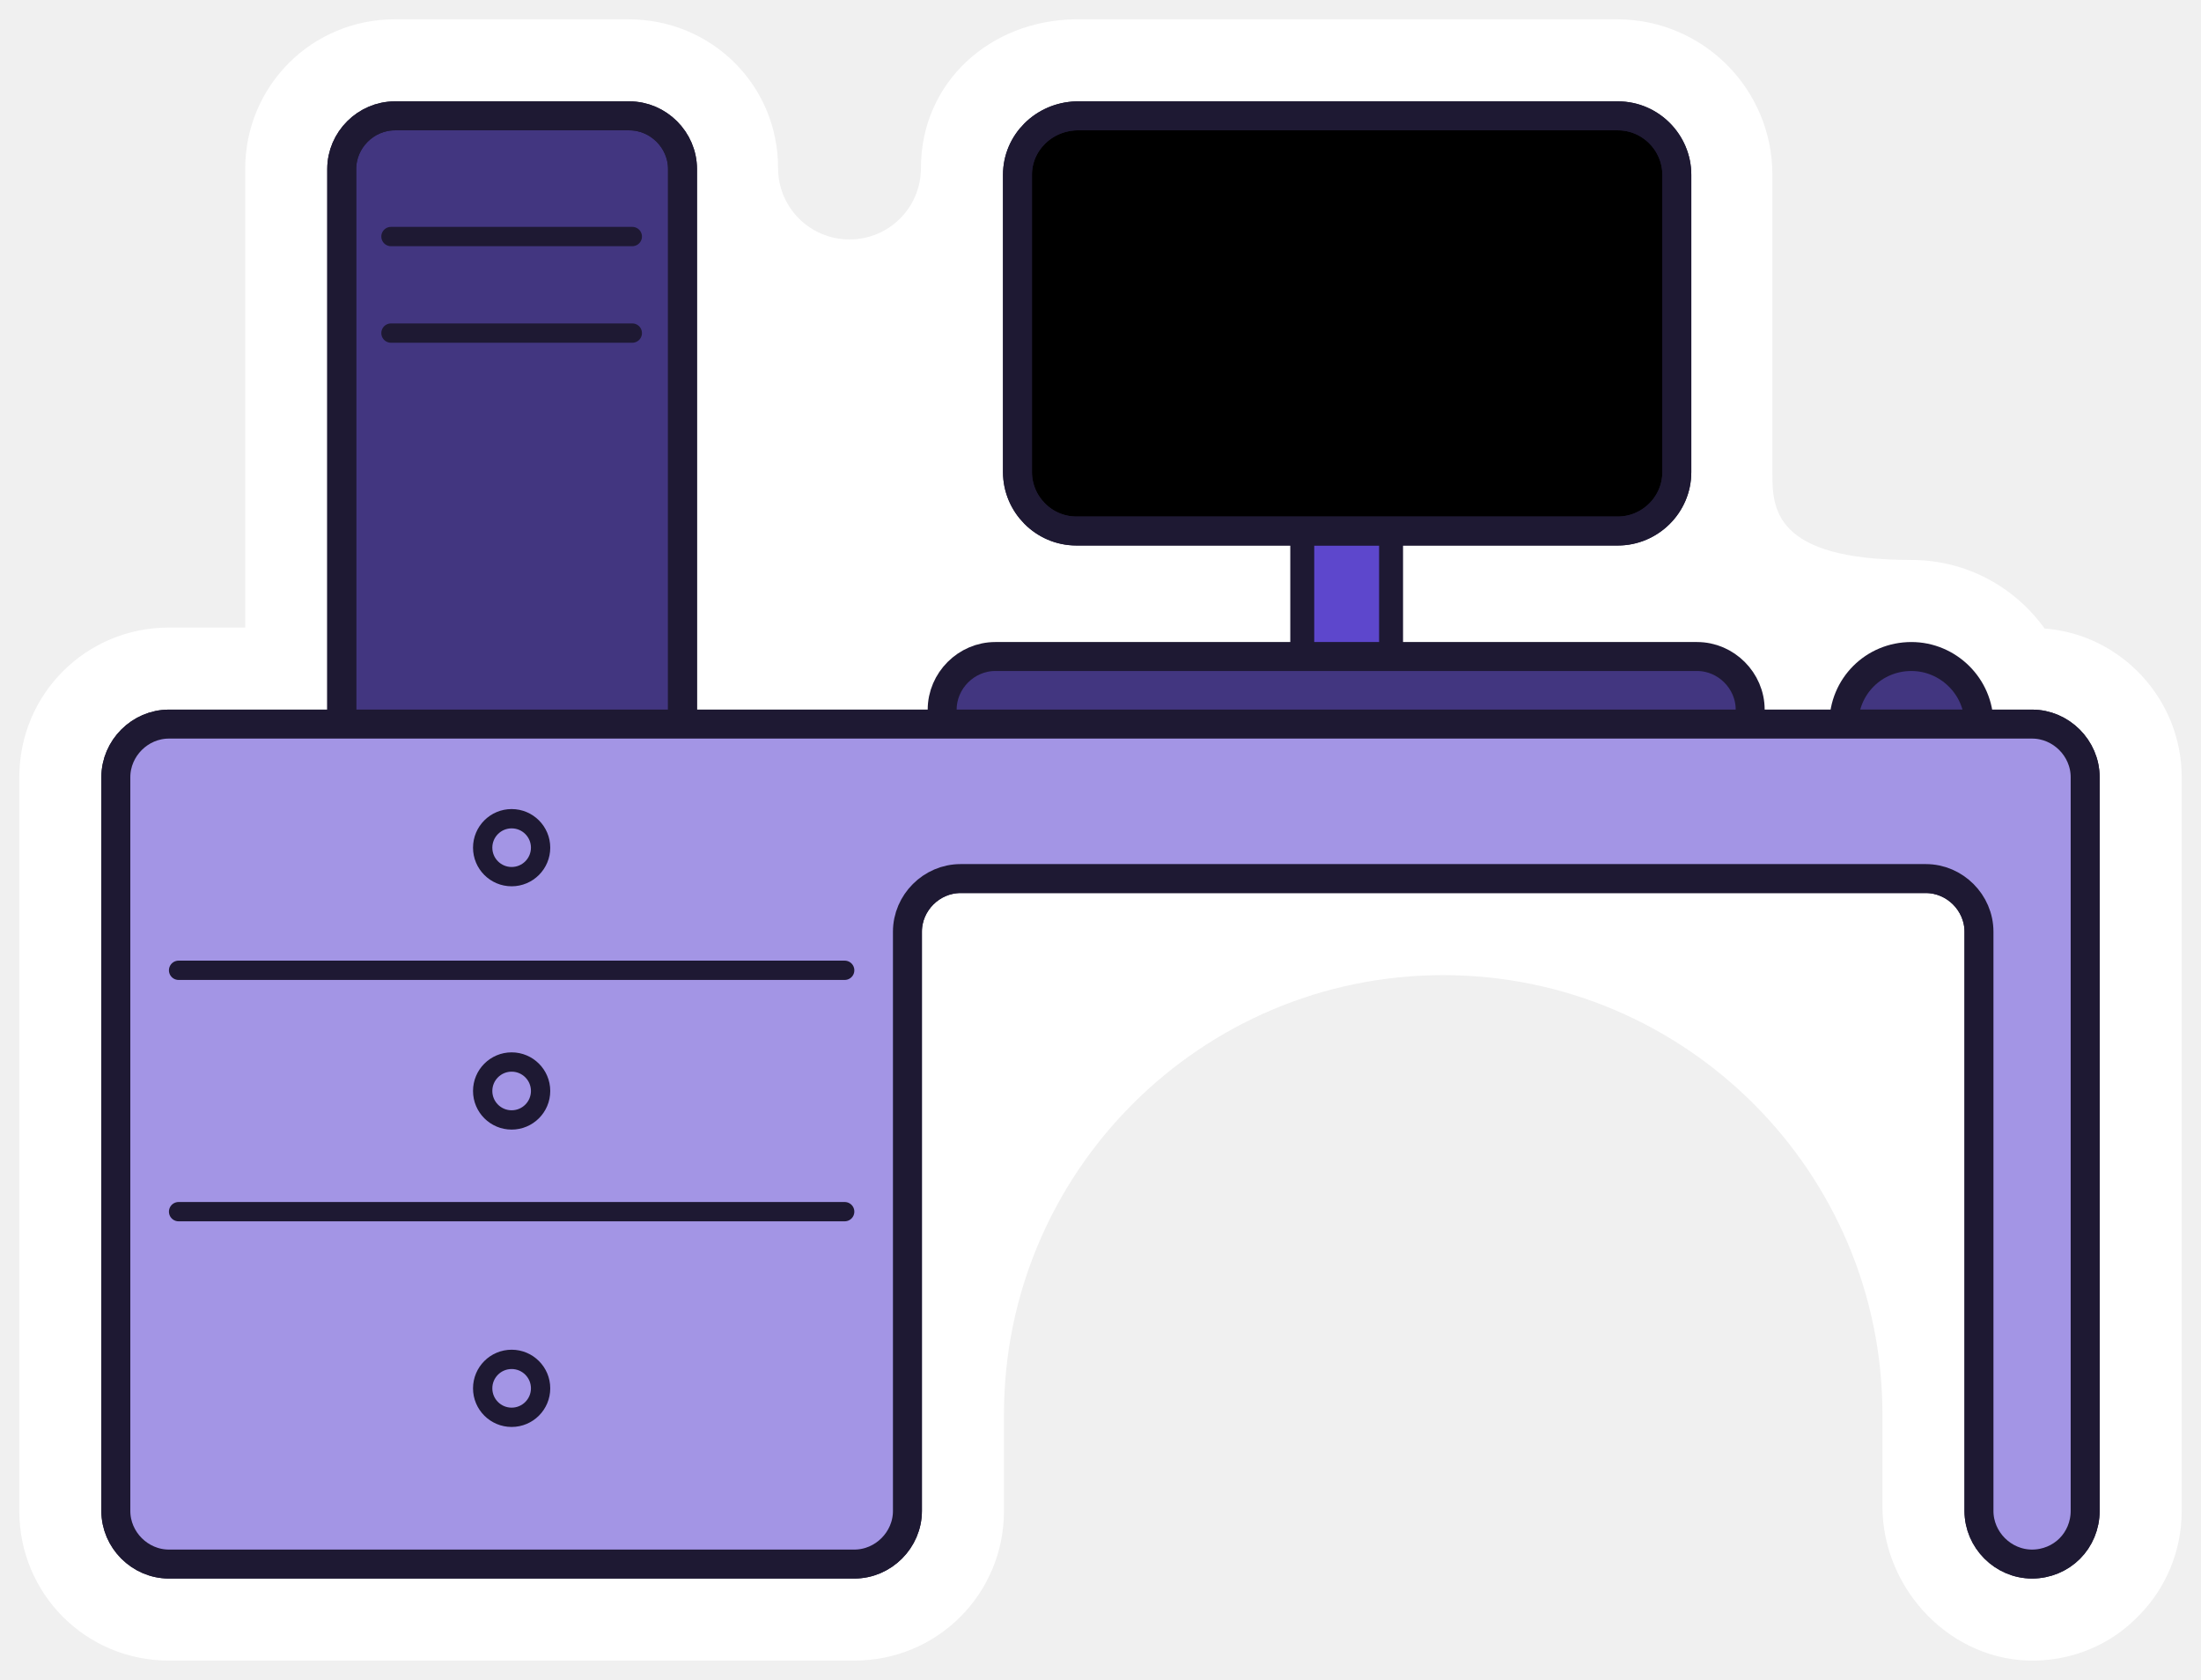
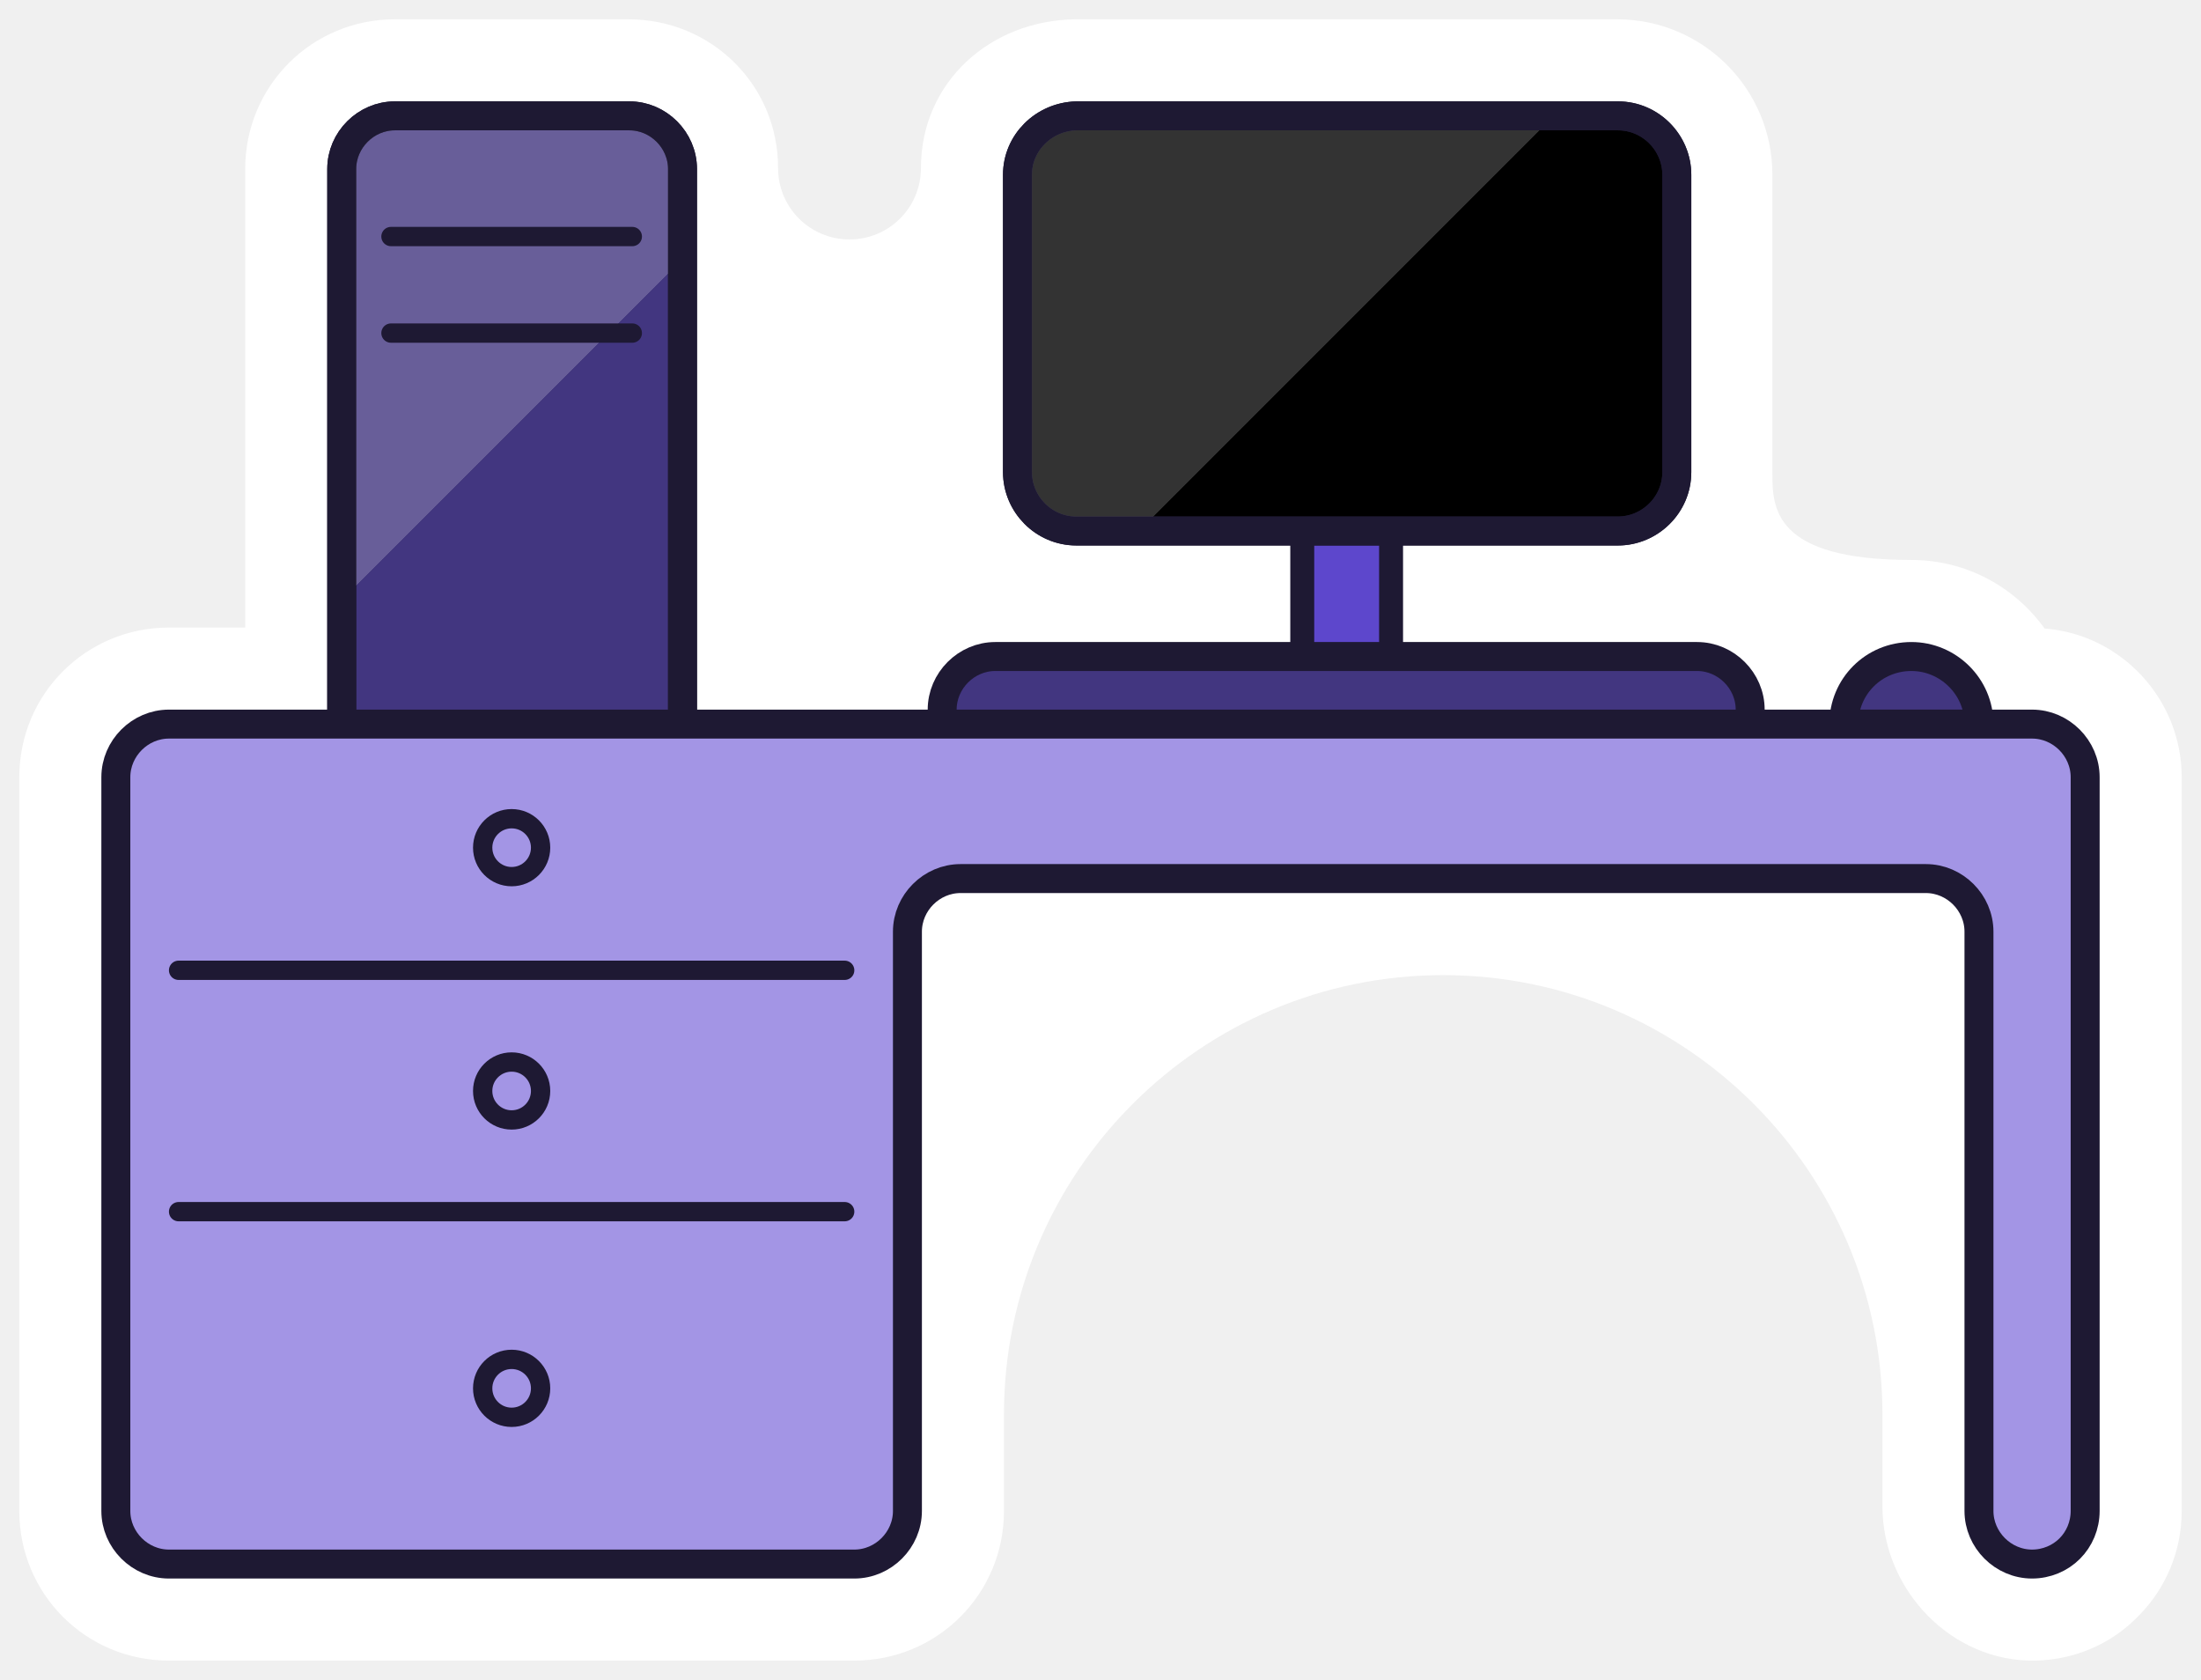
- <svg xmlns="http://www.w3.org/2000/svg" version="1.1" id="Layer_2" x="0px" y="0px" viewBox="0 0 228 174" style="enable-background:new 0 0 228 174;" xml:space="preserve">
+ <svg xmlns="http://www.w3.org/2000/svg" version="1.1" x="0px" y="0px" viewBox="0 0 228 174" style="enable-background:new 0 0 228 174;" xml:space="preserve">
  <style type="text/css">
- 		.st0{fill:#FFFFFF;stroke:#FFFFFF;stroke-miterlimit:10;}
- 		.st1{fill:#7B6AD4;stroke:#1E1933;stroke-width:3;stroke-miterlimit:10;}
- 		.st2{fill:none;stroke:#A395E5;stroke-width:2;stroke-linecap:round;stroke-miterlimit:10;}
- 		.st3{fill:none;stroke:#A395E5;stroke-width:3;stroke-linecap:round;stroke-miterlimit:10;}
- 		.st4{stroke:#1E1933;stroke-width:2;stroke-miterlimit:10;}
- 		.st5{fill:#FFFFFF;}
- 		.st6{fill:#423680;stroke:#1E1933;stroke-width:3;stroke-miterlimit:10;}
- 		.st7{fill:none;stroke:#1E1933;stroke-width:3;stroke-miterlimit:10;}
- 		.st8{fill:none;stroke:#7B6AD4;stroke-width:3;stroke-linecap:round;stroke-miterlimit:10;}
- 		.st9{stroke:#1E1933;stroke-width:3;stroke-miterlimit:10;}
- 		.st10{fill:none;stroke:#7B6AD4;stroke-width:2;stroke-linecap:round;stroke-miterlimit:10;}
- 		.st11{fill:#5D47CC;stroke:#1E1933;stroke-width:2.48;stroke-miterlimit:10;}
- 		.st12{fill:none;stroke:#1E1933;stroke-width:2;stroke-linecap:round;stroke-miterlimit:10;}
- 		.st13{fill:#A395E5;stroke:#1E1933;stroke-width:3;stroke-miterlimit:10;}
- 		.st14{fill:#A395E5;stroke:#1E1933;stroke-width:2;stroke-miterlimit:10;}
- 		.st15{fill:none;stroke:#1E1933;stroke-width:3;stroke-linecap:round;stroke-miterlimit:10;}
- 		.st16{fill:#5544AB;stroke:#1E1933;stroke-width:3;stroke-miterlimit:10;}
- 		.st17{fill:#7B6AD4;stroke:#1E1933;stroke-width:3;stroke-linecap:round;stroke-miterlimit:10;}
- 		.st18{fill:none;stroke:#423680;stroke-width:2;stroke-linecap:round;stroke-miterlimit:10;}
- 		.st19{fill:#49F254;}
- 		.st20{fill:#423680;}
+ 		.st0d{fill:#FFFFFF;stroke:#FFFFFF;stroke-miterlimit:10;}
+ 		.st1d{fill:#7B6AD4;stroke:#1E1933;stroke-width:3;stroke-miterlimit:10;}
+ 		.st2d{fill:none;stroke:#A395E5;stroke-width:2;stroke-linecap:round;stroke-miterlimit:10;}
+ 		.st3d{fill:none;stroke:#A395E5;stroke-width:3;stroke-linecap:round;stroke-miterlimit:10;}
+ 		.st4d{stroke:#1E1933;stroke-width:2;stroke-miterlimit:10;}
+ 		.st5d{fill:url(#Overlay_1_);stroke:#1E1933;stroke-width:2;stroke-miterlimit:10;}
+ 		.st6d{fill:#FFFFFF;}
+ 		.st7d{fill:#423680;stroke:#1E1933;stroke-width:3;stroke-miterlimit:10;}
+ 		.st8d{fill:url(#OVERLAY_2_);stroke:#1E1933;stroke-width:3;stroke-miterlimit:10;}
+ 		.st9d{fill:none;stroke:#7B6AD4;stroke-width:3;stroke-linecap:round;stroke-miterlimit:10;}
+ 		.st10d{stroke:#1E1933;stroke-width:3;stroke-miterlimit:10;}
+ 		.st11d{fill:url(#OVERLAY_6_);stroke:#1E1933;stroke-width:3;stroke-miterlimit:10;}
+ 		.st12d{fill:url(#OVERLAY_7_);stroke:#1E1933;stroke-width:3;stroke-miterlimit:10;}
+ 		.st13d{fill:none;stroke:#7B6AD4;stroke-width:2;stroke-linecap:round;stroke-miterlimit:10;}
+ 		.st14d{fill:#5D47CC;stroke:#1E1933;stroke-width:2.48;stroke-miterlimit:10;}
+ 		.st15d{fill:url(#OVERLAY_8_);stroke:#1E1933;stroke-width:3;stroke-miterlimit:10;}
+ 		.st16d{fill:none;stroke:#1E1933;stroke-width:2;stroke-linecap:round;stroke-miterlimit:10;}
+ 		.st17d{fill:url(#OVERLAY_12_);stroke:#1E1933;stroke-width:3;stroke-miterlimit:10;}
+ 		.st18d{fill:#A395E5;stroke:#1E1933;stroke-width:3;stroke-miterlimit:10;}
+ 		.st19d{fill:#A395E5;stroke:#1E1933;stroke-width:2;stroke-miterlimit:10;}
+ 		.st20d{fill:none;stroke:#1E1933;stroke-width:3;stroke-linecap:round;stroke-miterlimit:10;}
+ 		.st21d{fill:#5D47CC;stroke:#1E1933;stroke-width:3;stroke-miterlimit:10;}
+ 		.st22d{fill:#A395E5;stroke:#1E1933;stroke-width:3;stroke-linecap:round;stroke-miterlimit:10;}
+ 		.st23d{fill:url(#OVERLAY_13_);stroke:#1E1933;stroke-width:3;stroke-linecap:round;stroke-miterlimit:10;}
+ 		.st24d{fill:none;stroke:#423680;stroke-width:2;stroke-linecap:round;stroke-miterlimit:10;}
+ 		.st25d{fill:#49F254;}
+ 		.st26d{fill:#423680;}
+ 		.st27d{fill:url(#OVERLAY_14_);stroke:#1E1933;stroke-width:3;stroke-linecap:round;stroke-miterlimit:10;}
+ 		.st28d{fill:url(#OVERLAY_15_);stroke:#1E1933;stroke-width:3;stroke-linecap:round;stroke-miterlimit:10;}
	</style>
  <g id="Desktop">
-     <path id="Sticker_1_" class="st5" d="M95.4,17.4c0,4.1-3.3,7.4-7.4,7.4s-7.4-3.3-7.4-7.4C80.6,8.8,73.7,2,65.1,2H40.9    c-8.6,0-15.5,6.9-15.5,15.5V65h-7.9C8.9,65,2,71.9,2,80.5v76c0,8.6,6.9,15.5,15.5,15.5h71c8.6,0,15.5-6.9,15.5-15.5v-10    c0-25.1,20.4-45.5,45.5-45.5h0c25.1,0,45.5,20.4,45.5,45.5l0,9.5c0,8.7,7.2,16.2,15.9,16c4-0.1,7.8-1.7,10.6-4.6    c2.9-2.9,4.5-6.8,4.5-10.9v-76c0-8.1-6.3-14.8-14.2-15.4c-3.1-4.3-8.1-7.1-13.8-7.1c-14.3,0-14.4-5.4-14.4-9V18.1    c0-8.9-7.2-16.1-16.1-16.1h-56.1C102.6,2.1,95.4,8.5,95.4,17.4z" />
-     <rect id="Stand" x="134.9" y="51.5" class="st11" width="9.2" height="20" />
-     <path id="Keyboard" class="st6" d="M97.6,75v-1.5c0-3,2.5-5.5,5.5-5.5h72.7c3,0,5.5,2.5,5.5,5.5V75" />
-     <path id="Mouse" class="st6" d="M205,75h-14c0-3.9,3.1-7,7-7C201.8,68,205,71.1,205,75z" />
+     <path id="Sticker_1_" class="st6d" d="M95.4,17.4c0,4.1-3.3,7.4-7.4,7.4s-7.4-3.3-7.4-7.4C80.6,8.8,73.7,2,65.1,2H40.9    c-8.6,0-15.5,6.9-15.5,15.5V65h-7.9C8.9,65,2,71.9,2,80.5v76c0,8.6,6.9,15.5,15.5,15.5h71c8.6,0,15.5-6.9,15.5-15.5v-10    c0-25.1,20.4-45.5,45.5-45.5h0c25.1,0,45.5,20.4,45.5,45.5l0,9.5c0,8.7,7.2,16.2,15.9,16c4-0.1,7.8-1.7,10.6-4.6    c2.9-2.9,4.5-6.8,4.5-10.9v-76c0-8.1-6.3-14.8-14.2-15.4c-3.1-4.3-8.1-7.1-13.8-7.1c-14.3,0-14.4-5.4-14.4-9V18.1    c0-8.9-7.2-16.1-16.1-16.1h-56.1C102.6,2.1,95.4,8.5,95.4,17.4z" />
+     <rect id="Stand" x="134.9" y="51.5" class="st14d" width="9.2" height="20" />
+     <path id="Keyboard" class="st7d" d="M97.6,75v-1.5c0-3,2.5-5.5,5.5-5.5h72.7c3,0,5.5,2.5,5.5,5.5V75" />
+     <path id="Mouse" class="st7d" d="M205,75h-14c0-3.9,3.1-7,7-7C201.8,68,205,71.1,205,75z" />
    <g id="Computer">
-       <path class="st6" d="M35.4,74V17.5c0-3,2.5-5.5,5.5-5.5h24.3c3,0,5.5,2.5,5.5,5.5V74" />
-       <path id="OVERLAY_1_" class="st7 svg-overlay" d="M35.4,74V17.5c0-3,2.5-5.5,5.5-5.5h24.3c3,0,5.5,2.5,5.5,5.5V74" />
-       <line class="st12" x1="40.5" y1="24.5" x2="65.5" y2="24.5" />
-       <line class="st12" x1="40.5" y1="34.5" x2="65.5" y2="34.5" />
+       <path class="st7d" d="M35.4,74V17.5c0-3,2.5-5.5,5.5-5.5h24.3c3,0,5.5,2.5,5.5,5.5V74" />
+       <linearGradient id="OVERLAY_2_" gradientUnits="userSpaceOnUse" x1="29.481" y1="21.092" x2="76.519" y2="68.13">
+         <stop offset="0.499" style="stop-color:#FFFFFF;stop-opacity:0.2" />
+         <stop offset="0.5" style="stop-color:#000000;stop-opacity:0" />
+       </linearGradient>
+       <path id="OVERLAY_1_" class="st8d" d="M35.4,74V17.5c0-3,2.5-5.5,5.5-5.5h24.3c3,0,5.5,2.5,5.5,5.5V74" />
+       <line class="st16d" x1="40.5" y1="24.5" x2="65.5" y2="24.5" />
+       <line class="st16d" x1="40.5" y1="34.5" x2="65.5" y2="34.5" />
    </g>
    <g id="Monitor">
-       <path id="Screen" class="st9" d="M105.4,18.1v30.8c0,3.3,2.7,6.1,6.1,6.1h23.8h32.3c3.3,0,6.1-2.7,6.1-6.1V18.1     c0-3.3-2.7-6.1-6.1-6.1h-56.1C108.1,12.1,105.4,14.8,105.4,18.1z" />
-       <path id="OVERLAY_3_" class="st7 svg-overlay" d="M105.4,18.1v30.8c0,3.3,2.7,6.1,6.1,6.1h23.8h32.3c3.3,0,6.1-2.7,6.1-6.1V18.1     c0-3.3-2.7-6.1-6.1-6.1h-56.1C108.1,12.1,105.4,14.8,105.4,18.1z" />
+       <path id="Screen" class="st10d" d="M105.4,18.1v30.8c0,3.3,2.7,6.1,6.1,6.1h23.8h32.3c3.3,0,6.1-2.7,6.1-6.1V18.1     c0-3.3-2.7-6.1-6.1-6.1h-56.1C108.1,12.1,105.4,14.8,105.4,18.1z" />
+       <linearGradient id="OVERLAY_6_" gradientUnits="userSpaceOnUse" x1="113.494" y1="7.541" x2="165.506" y2="59.553">
+         <stop offset="0.499" style="stop-color:#FFFFFF;stop-opacity:0.2" />
+         <stop offset="0.5" style="stop-color:#000000;stop-opacity:0" />
+       </linearGradient>
+       <path id="OVERLAY_3_" class="st11d" d="M105.4,18.1v30.8c0,3.3,2.7,6.1,6.1,6.1h23.8h32.3c3.3,0,6.1-2.7,6.1-6.1V18.1     c0-3.3-2.7-6.1-6.1-6.1h-56.1C108.1,12.1,105.4,14.8,105.4,18.1z" />
    </g>
    <g id="Desk">
-       <path class="st13" d="M216,80.5v76c0,1.5-0.6,2.9-1.6,3.9s-2.4,1.6-3.9,1.6c-3,0-5.5-2.5-5.5-5.5v-60c0-3-2.5-5.5-5.5-5.5h-100     c-3,0-5.5,2.5-5.5,5.5v60c0,3-2.5,5.5-5.5,5.5h-71c-3,0-5.5-2.5-5.5-5.5v-76c0-3,2.5-5.5,5.5-5.5h193C213.5,75,216,77.5,216,80.5z     " />
-       <path id="OVERLAY_2_" class="st13 svg-overlay" d="M216,80.5v76c0,1.5-0.6,2.9-1.6,3.9s-2.4,1.6-3.9,1.6c-3,0-5.5-2.5-5.5-5.5v-60     c0-3-2.5-5.5-5.5-5.5h-100c-3,0-5.5,2.5-5.5,5.5v60c0,3-2.5,5.5-5.5,5.5h-71c-3,0-5.5-2.5-5.5-5.5v-76c0-3,2.5-5.5,5.5-5.5h193     C213.5,75,216,77.5,216,80.5z" />
-       <line class="st12" x1="18.5" y1="100.5" x2="87.5" y2="100.5" />
-       <line class="st12" x1="18.5" y1="125.5" x2="87.5" y2="125.5" />
-       <circle class="st14" cx="53" cy="87.8" r="3" />
-       <circle class="st14" cx="53" cy="113" r="3" />
-       <circle class="st14" cx="53" cy="143.8" r="3" />
+       <path class="st18d" d="M216,80.5v76c0,1.5-0.6,2.9-1.6,3.9s-2.4,1.6-3.9,1.6c-3,0-5.5-2.5-5.5-5.5v-60c0-3-2.5-5.5-5.5-5.5h-100     c-3,0-5.5,2.5-5.5,5.5v60c0,3-2.5,5.5-5.5,5.5h-71c-3,0-5.5-2.5-5.5-5.5v-76c0-3,2.5-5.5,5.5-5.5h193C213.5,75,216,77.5,216,80.5z     " />
+       <line class="st16d" x1="18.5" y1="100.5" x2="87.5" y2="100.5" />
+       <line class="st16d" x1="18.5" y1="125.5" x2="87.5" y2="125.5" />
+       <circle class="st19d" cx="53" cy="87.8" r="3" />
+       <circle class="st19d" cx="53" cy="113" r="3" />
+       <circle class="st19d" cx="53" cy="143.8" r="3" />
    </g>
  </g>
</svg>
